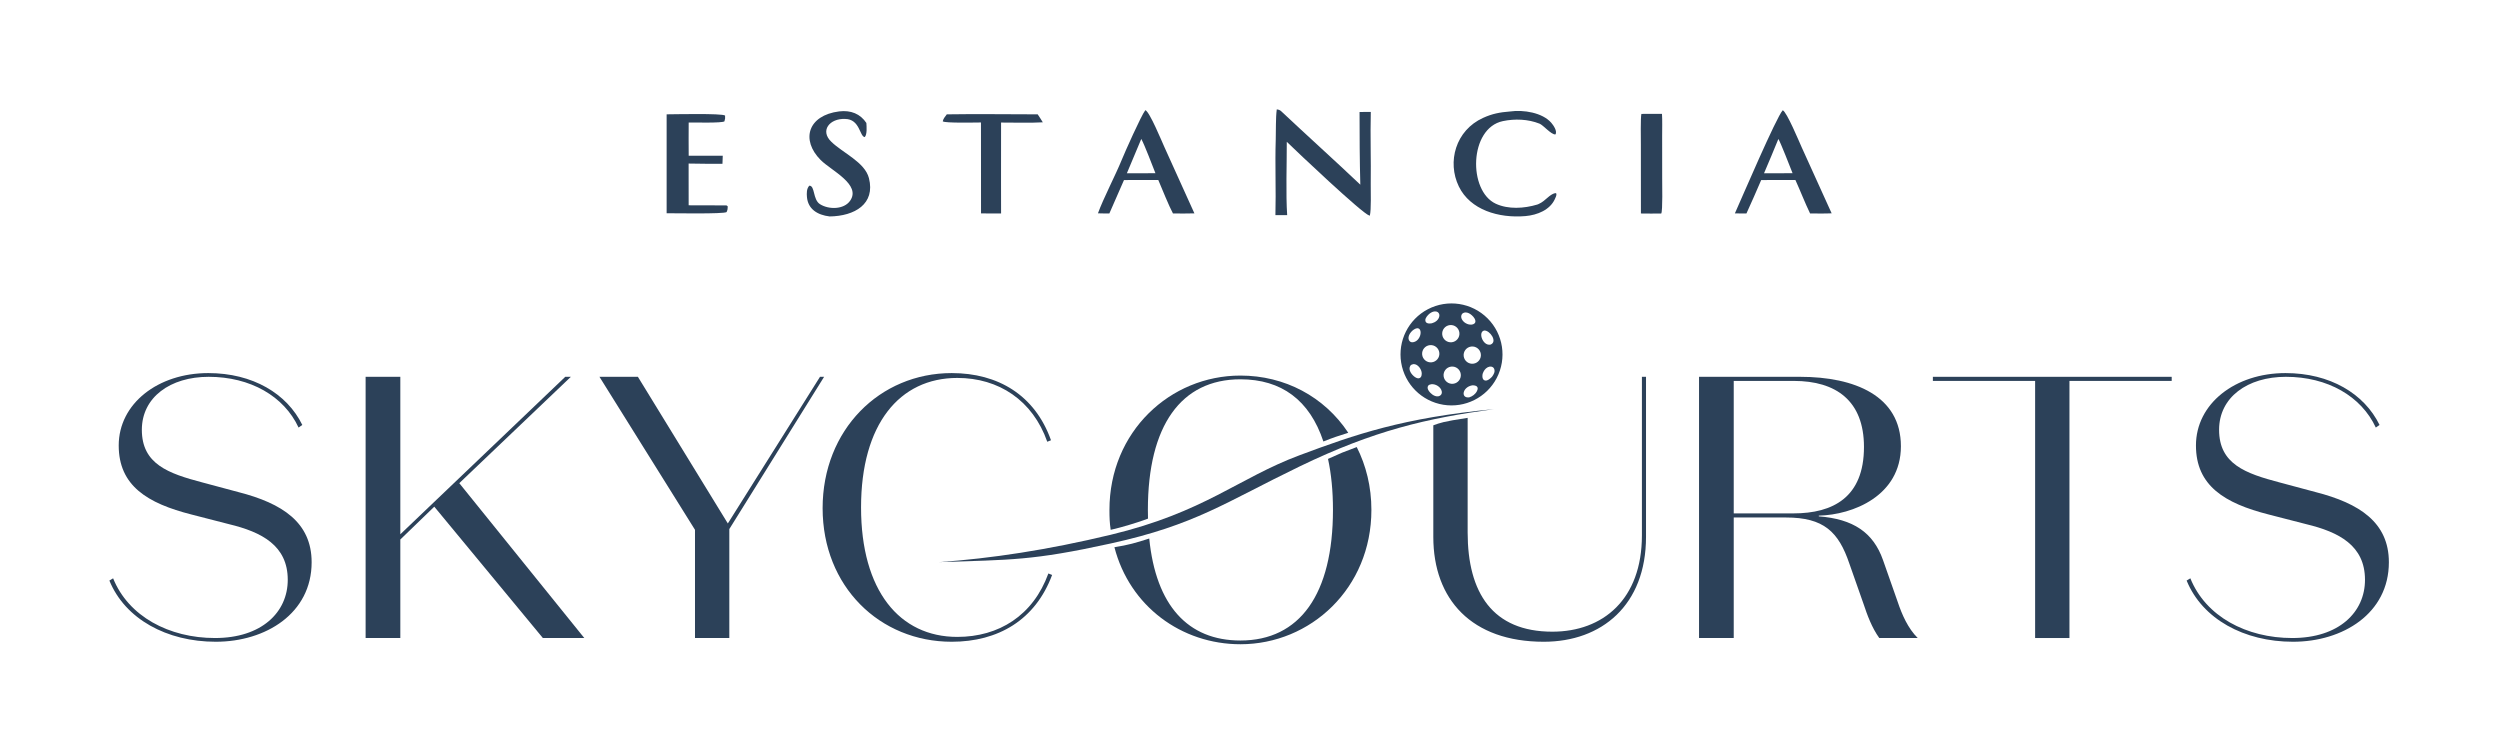
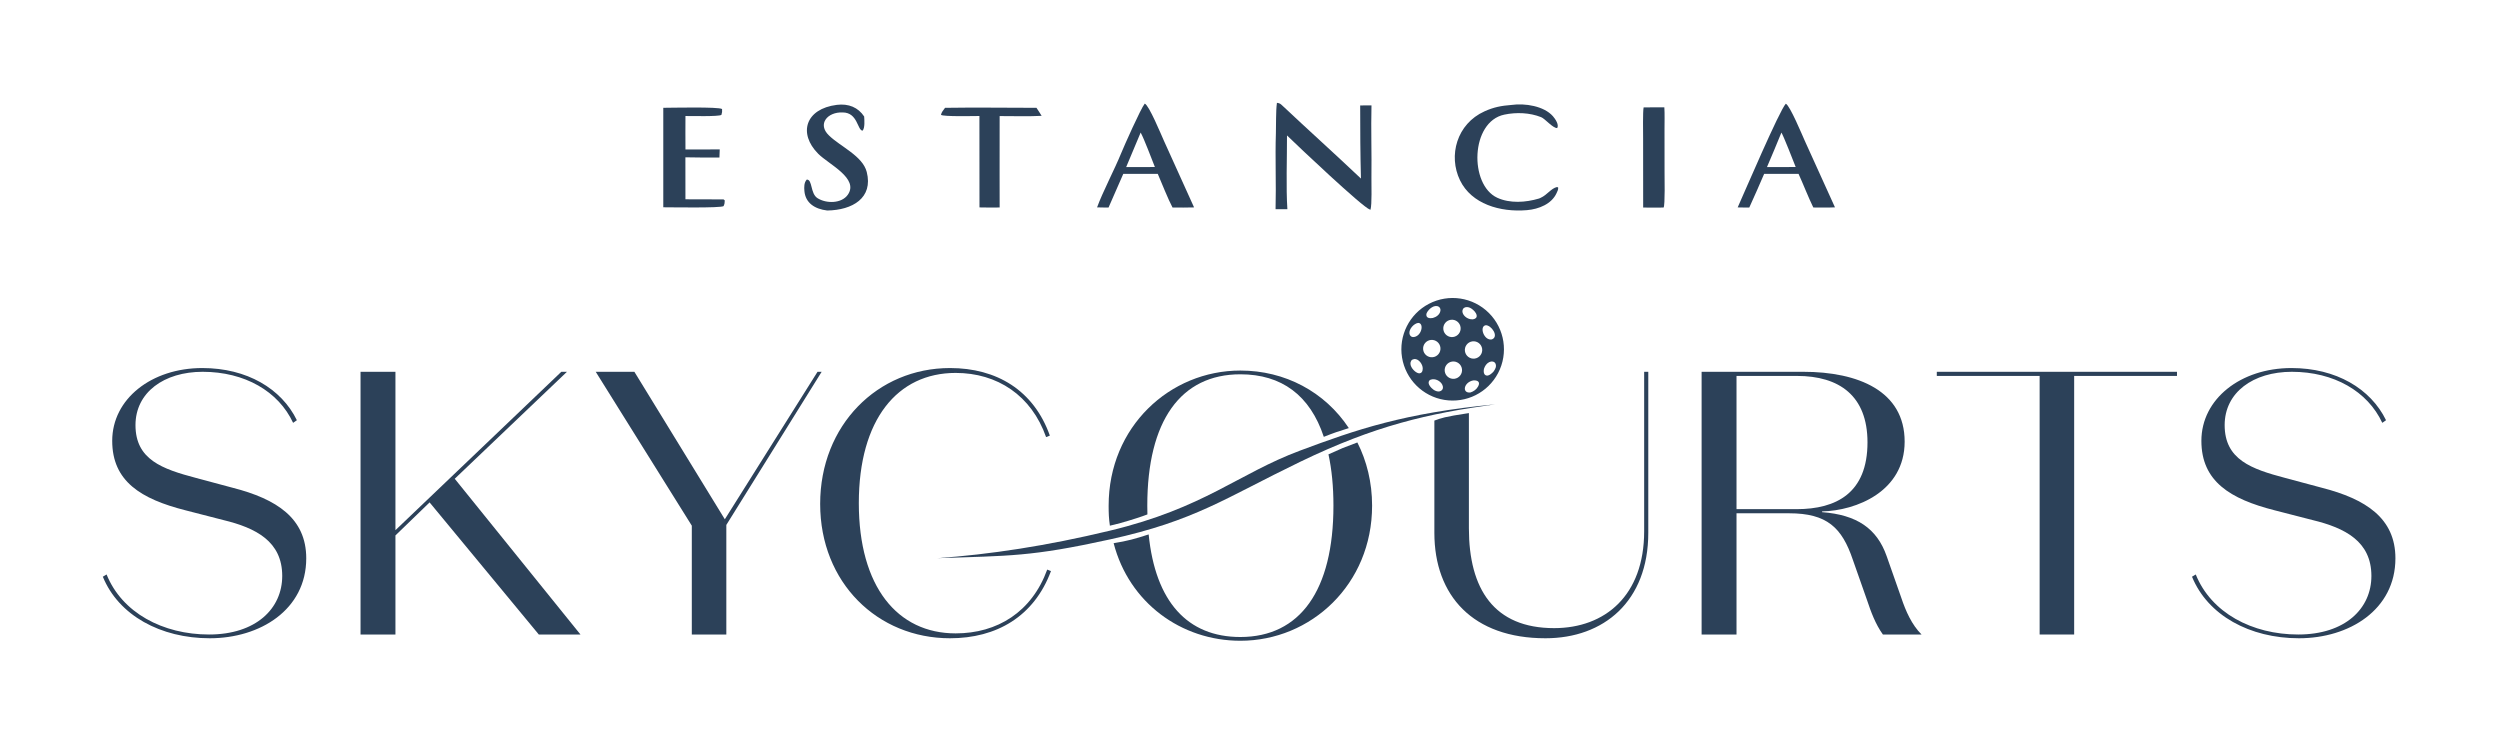
- <svg xmlns="http://www.w3.org/2000/svg" width="1004.94" height="302.94" viewBox="-43.97 -43.97 1004.94 302.94" fill="none">
+ <svg xmlns="http://www.w3.org/2000/svg" width="999.2" height="297.2" viewBox="-41.1 -41.1 999.2 297.2" fill="none">
  <path d="M906.7 189.1C906.7 175.3 896.2 169.9 883.15 166.75L868 162.85C850.3 158.35 838.75 151.3 838.75 135.1C838.75 118.3 854.5 106 874.75 106C892.6 106 906.4 114.25 912.55 126.85L911.05 127.9C905.2 115.3 891.7 107.5 874.9 107.5C859.45 107.5 848.05 115.75 848.05 128.8C848.05 142.6 858.7 146.35 872.35 149.95L886.9 153.85C904.45 158.35 916.3 166 916.3 182.05C916.3 202.6 897.85 214 877.75 214C858.1 214 841.3 204.85 835 189.4L836.5 188.5C842.65 203.8 859 212.5 877.45 212.5C896.2 212.5 906.7 202.15 906.7 189.1Z" fill="#2C4159" />
  <path d="M774.1 212.5V109.15H733V107.5H829V109.15H787.9V212.5H774.1Z" fill="#2C4159" />
  <path d="M652.95 109.15V162.4H676.95C692.85 162.4 705.3 155.95 705.3 135.7C705.3 117.1 694.05 109.15 677.1 109.15H652.95ZM652.95 164.05V212.5H639V107.5H679.65C701.55 107.5 720.15 115.15 720.15 135.4C720.15 155.35 700.8 163 687.15 163.3V163.6C700.95 164.65 709.05 170.05 712.95 181.15L718.8 197.8C720.6 203.2 723 208.6 726.9 212.5H711.45C708.45 208.3 706.65 203.35 705.15 198.85L699.45 182.65C695.1 169.75 689.1 164.05 673.95 164.05H652.95Z" fill="#2C4159" />
  <path d="M616.038 107.5H617.688V171.85C617.688 199.3 599.838 214 576.588 214C547.638 214 532.188 197.05 532.188 171.85V127C535 126 536 125.5 545.988 124V170.05C545.988 194.35 556.038 209.95 580.038 209.95C600.438 209.95 616.038 196.9 616.038 171.25V107.5Z" fill="#2C4159" />
  <path d="M286.703 160.3C286.703 128.8 309.653 106 338.603 106C357.203 106 372.053 114.85 378.503 133L377.003 133.6C371.153 116.95 357.503 107.95 340.853 107.95C317.603 107.95 302.153 126.55 302.153 160C302.153 193.45 317.603 212.05 340.853 212.05C357.503 212.05 371.303 203.5 377.453 186.55L378.953 187.15C372.203 205.3 357.203 214 338.603 214C309.653 214 286.703 191.8 286.703 160.3Z" fill="#2C4159" />
  <path d="M248.6 166.45L285.65 107.5H287.3L249.2 168.7V212.5H235.4V169L197 107.5H212.45L248.6 166.45Z" fill="#2C4159" />
  <path d="M174.25 212.5L130.6 159.7L116.95 172.9V212.5H103V107.5H116.95V170.8L183.25 107.5H185.5L140.65 150.25L190.9 212.5H174.25Z" fill="#2C4159" />
  <path d="M71.7 189.1C71.7 175.3 61.2 169.9 48.15 166.75L33 162.85C15.3 158.35 3.75 151.3 3.75 135.1C3.75 118.3 19.5 106 39.75 106C57.6 106 71.4 114.25 77.55 126.85L76.05 127.9C70.2 115.3 56.7 107.5 39.9 107.5C24.45 107.5 13.05 115.75 13.05 128.8C13.05 142.6 23.7 146.35 37.35 149.95L51.9 153.85C69.45 158.35 81.3 166 81.3 182.05C81.3 202.6 62.85 214 42.75 214C23.1 214 6.3 204.85 0 189.4L1.5 188.5C7.65 203.8 24 212.5 42.45 212.5C61.2 212.5 71.7 202.15 71.7 189.1Z" fill="#2C4159" />
  <path d="M469.261 0C469.99 0.09 470.52 0.254 471.047 0.748C481.571 10.647 492.363 20.334 502.844 30.267C502.582 20.363 502.536 10.975 502.536 1.048L507.056 1.016C506.817 10.573 507.173 20.378 507.034 29.943C506.994 32.753 507.293 40.478 506.661 42.724L506.393 42.642C503.528 41.773 477.473 17.127 473.286 13.031C473.311 21.807 472.867 34.094 473.442 42.52L468.717 42.51C468.996 32.508 468.515 22.163 468.848 12.132C468.968 8.504 468.791 3.507 469.261 0Z" fill="#2C4159" />
  <path d="M672.649 0.353C674.278 1.006 679.248 12.991 680.273 15.252L692.304 41.776C689.507 41.914 686.462 41.847 683.64 41.831C681.606 37.645 679.715 32.723 677.741 28.383L673.295 28.388L663.99 28.403C662.068 32.9 660.088 37.378 658.058 41.837C656.594 41.876 654.899 41.818 653.415 41.799C656.064 35.918 670.06 3.118 672.649 0.353ZM665.132 25.666L671.017 25.682L676.596 25.641C675.804 23.65 671.68 13.017 670.891 11.897C668.997 16.445 667.109 21.16 665.132 25.666Z" fill="#2C4159" />
  <path d="M416.433 0.307C418.15 0.953 422.962 12.665 424.101 15.174L436.152 41.8C433.431 41.911 430.291 41.843 427.535 41.835C425.873 38.776 423.086 31.747 421.635 28.384L417.246 28.388L407.85 28.402L401.96 41.851C400.488 41.871 398.863 41.809 397.38 41.78C399.539 35.812 404.42 26.485 406.912 20.364C408.179 17.251 414.773 2.407 416.433 0.307ZM409.006 25.679L414.469 25.682L420.484 25.65C419.199 22.456 416.252 14.555 414.8 11.875L409.006 25.679Z" fill="#2C4159" />
  <path d="M562.986 0.845C568.423 0.069 576.019 1.295 579.571 5.348C580.493 6.4 582.145 8.813 581.26 10.079C579.502 10.143 576.415 6.325 574.851 5.723C570.263 3.907 564.962 3.708 560.146 4.715C546.572 7.552 546.088 32.745 557.309 37.931C562.339 40.256 568.665 39.855 574.005 38.249C574.145 38.193 574.282 38.136 574.421 38.08L574.64 37.979C577.386 36.747 578.753 34.202 581.251 33.634L581.675 33.874C581.744 34.691 581.353 35.382 581.015 36.123C579.064 40.374 574.056 42.481 569.183 42.894C558.474 43.802 547.036 40.435 542.445 30.98C537.66 21.129 541.132 8.414 552.217 3.408C555.885 1.739 558.947 1.156 562.986 0.845Z" fill="#2C4159" />
  <path d="M224 1.987C226.913 1.979 246.285 1.523 247.497 2.481C247.556 3.576 247.541 3.746 247.24 4.807C246.235 5.568 234.989 5.235 232.865 5.272C232.81 9.697 232.861 14.202 232.867 18.634L246.563 18.622L246.442 21.875C241.907 21.894 237.373 21.86 232.839 21.773L232.844 29.31L232.855 38.554C237.767 38.624 242.714 38.512 247.62 38.602C248.35 38.615 248.164 38.601 248.573 39.029C248.524 40.099 248.531 40.299 248.096 41.287C246.78 42.096 227.418 41.747 224.001 41.747L224 1.987Z" fill="#2C4159" />
  <path d="M293.36 0.809C298.07 0.231 301.878 1.817 304.289 5.461C304.384 6.853 304.645 10.071 303.643 11.137C301.548 10.95 301.74 3.877 295.734 3.842C289.597 3.565 285.472 8.529 290.232 13.046C294.812 17.521 303.684 21.206 305.323 27.646C307.967 38.034 299.575 42.903 289.525 43.036C284.584 42.449 280.811 40.05 280.402 35.222C280.276 33.74 280.226 31.849 281.359 30.666C283.685 30.64 282.729 36.248 285.624 38.091C289.18 40.355 295.254 40.286 297.744 36.748C302.34 30.213 290.117 24.576 285.922 20.357C277.841 12.23 280.781 2.398 293.36 0.809Z" fill="#2C4159" />
  <path d="M336.62 1.995C348.541 1.796 361.179 1.993 373.159 1.994C373.86 3 374.556 4.155 375.215 5.196C370.763 5.482 363.064 5.287 358.436 5.293L358.421 28.541L358.441 41.829C355.73 41.885 353.089 41.841 350.379 41.801L350.354 5.263C348.004 5.27 335.967 5.568 334.99 4.808C335.195 3.723 335.928 2.934 336.62 1.995Z" fill="#2C4159" />
  <path d="M615.825 1.816L624.107 1.805C624.278 4.254 624.17 8.101 624.173 10.647L624.187 27.539C624.187 29.558 624.435 41.007 623.808 41.852C621.236 41.932 618.246 41.859 615.64 41.849L615.62 14.154C615.62 12.03 615.457 3.409 615.825 1.816Z" fill="#2C4159" />
  <path d="M529.988 80.341C537.931 76.181 547.655 77.664 553.995 84.004C560.335 90.344 561.82 100.068 557.66 108.011C553.566 115.828 544.928 120.148 536.218 118.735C527.507 117.323 520.679 110.493 519.266 101.783C517.852 93.073 522.172 84.435 529.988 80.341ZM547.787 110.934C543.859 111.642 543.109 116.195 546.621 115.761C547.916 115.353 549.084 114.5 549.718 113.263C550.629 111.482 549.418 110.844 547.787 110.934ZM535.564 113.271C535.181 111.559 533.102 110.29 531.398 110.481C530.932 110.544 530.395 110.688 530.121 111.085C529.283 112.302 530.929 114.001 531.823 114.64C532.503 115.125 533.315 115.44 534.108 115.356C535.187 115.163 535.811 114.374 535.564 113.271ZM543.221 106.391C542.968 104.486 541.217 103.147 539.312 103.405C537.416 103.662 536.085 105.405 536.336 107.302C536.587 109.199 538.326 110.535 540.224 110.29C542.13 110.044 543.473 108.296 543.221 106.391ZM556.622 104.24C556.183 103.257 554.925 103.207 554.07 103.652C552.991 104.216 552.4 105.177 552.014 106.302C551.886 106.974 551.82 107.876 552.218 108.478C552.403 108.754 552.693 108.944 553.021 109.001C554.009 109.182 555.188 108.128 555.794 107.46C556.466 106.547 557.147 105.419 556.622 104.24ZM524.159 102.396C523.699 102.476 523.194 102.662 522.941 103.069C521.933 104.696 523.528 106.734 524.842 107.627C525.248 107.903 525.588 108.023 526.036 108.12C527.228 108.122 527.519 107.199 527.538 106.189C527.569 104.562 525.957 102.242 524.159 102.396ZM551.282 98.285C551.01 96.391 549.257 95.075 547.362 95.341C545.46 95.608 544.135 97.37 544.408 99.272C544.682 101.174 546.448 102.493 548.35 102.214C550.243 101.936 551.554 100.179 551.282 98.285ZM534.612 97.88C534.424 95.969 532.719 94.574 530.809 94.767C528.904 94.959 527.513 96.656 527.701 98.561C527.889 100.467 529.584 101.86 531.49 101.677C533.402 101.492 534.801 99.791 534.612 97.88ZM552.673 88.894C550.036 89.382 552.046 95.201 555.178 94.554C558.178 93.402 554.898 88.738 552.673 88.894ZM542.669 89.739C542.438 87.835 540.706 86.479 538.802 86.711C536.9 86.943 535.545 88.671 535.775 90.573C536.006 92.475 537.733 93.832 539.636 93.603C541.541 93.375 542.899 91.644 542.669 89.739ZM525.709 87.963C524.015 88.188 521.971 90.438 522.229 92.215C522.335 92.949 522.857 93.583 523.623 93.627C527.114 93.619 528.255 87.962 525.709 87.963ZM544.882 81.642C544.379 81.753 543.883 81.944 543.626 82.409C542.864 83.787 544.1 85.353 545.276 85.986C546.115 86.438 546.741 86.564 547.644 86.519C548.543 86.381 549.289 85.884 549.076 84.85C548.865 83.824 547.892 82.857 547.06 82.28C546.332 81.808 545.74 81.585 544.882 81.642ZM533.204 81.23C532.154 81.109 531.343 81.586 530.542 82.21C529.906 82.779 528.993 83.786 528.978 84.676C528.951 86.183 530.588 86.183 531.588 85.986C532.958 85.622 534.334 84.651 534.599 83.161C534.77 82.197 534.203 81.344 533.204 81.23Z" fill="#2C4159" />
  <path d="M454.65 215C430.966 215 410.131 199.744 404 176C409.574 175.107 412.496 174.283 418 172.5C420.667 199.397 433.523 213.5 454.65 213.5C478.5 213.5 491.85 194.9 491.85 161C491.85 153.381 491.176 146.536 489.859 140.5L495.5 138L501.408 135.739C505.157 143.137 507.3 151.674 507.3 161C507.3 192.5 482.85 215 454.65 215Z" fill="#2C4159" />
  <path d="M454.65 107C472.451 107 488.394 115.465 498 130C494.014 131.237 491.887 131.94 488 133.5C482.48 116.862 471.112 108.5 454.65 108.5C430.8 108.5 417.45 127.1 417.45 161C417.45 162.531 417.446 163.031 417.5 164.5C417.5 164.5 415 165.5 410 167C405 168.5 402.5 169 402.5 169C402.077 166.185 402 163.989 402 161C402 129.5 426.45 107 454.65 107Z" fill="#2C4159" />
  <path d="M402.5 171C377.062 177.113 354.5 180.5 333.5 181.993C362.5 181 370.831 181.453 402.5 174.5C436.64 167.004 448.5 158 478.5 143.5C508.393 129.052 529.5 124.189 556.5 120.5C520 124 500.926 130.628 478.5 139C453.661 148.273 440.322 161.911 402.5 171Z" fill="#2C4159" />
</svg>
